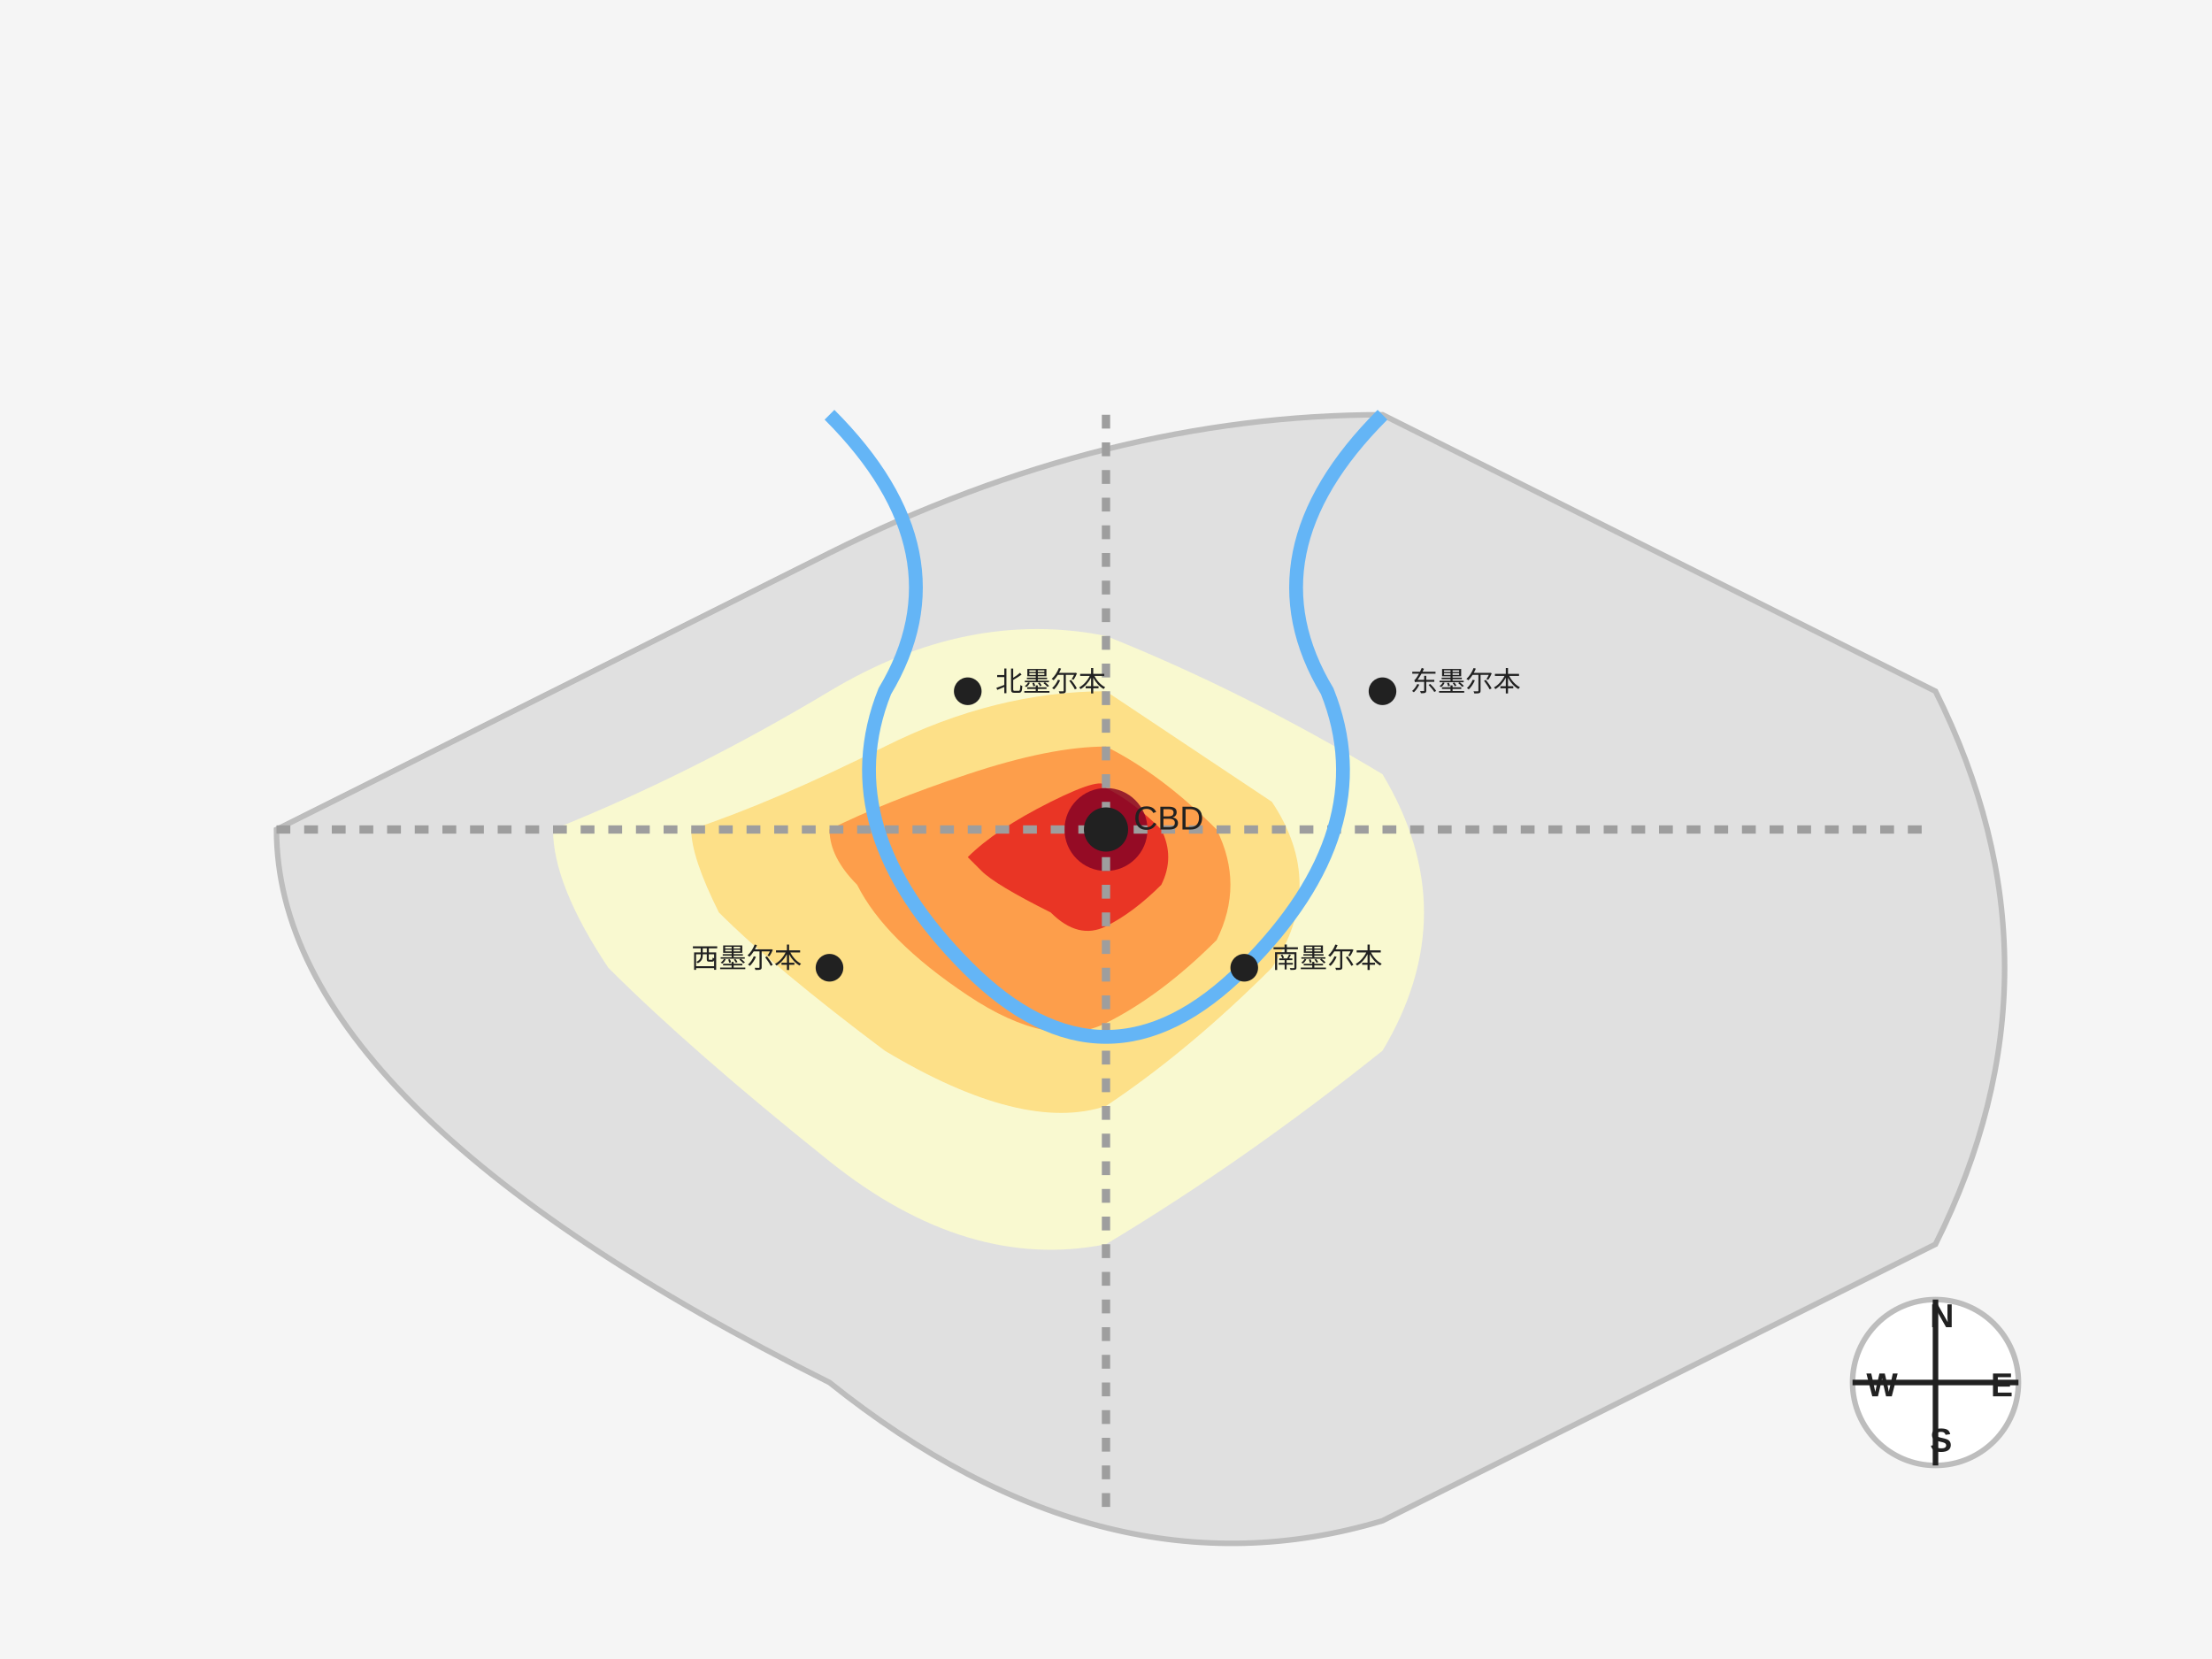
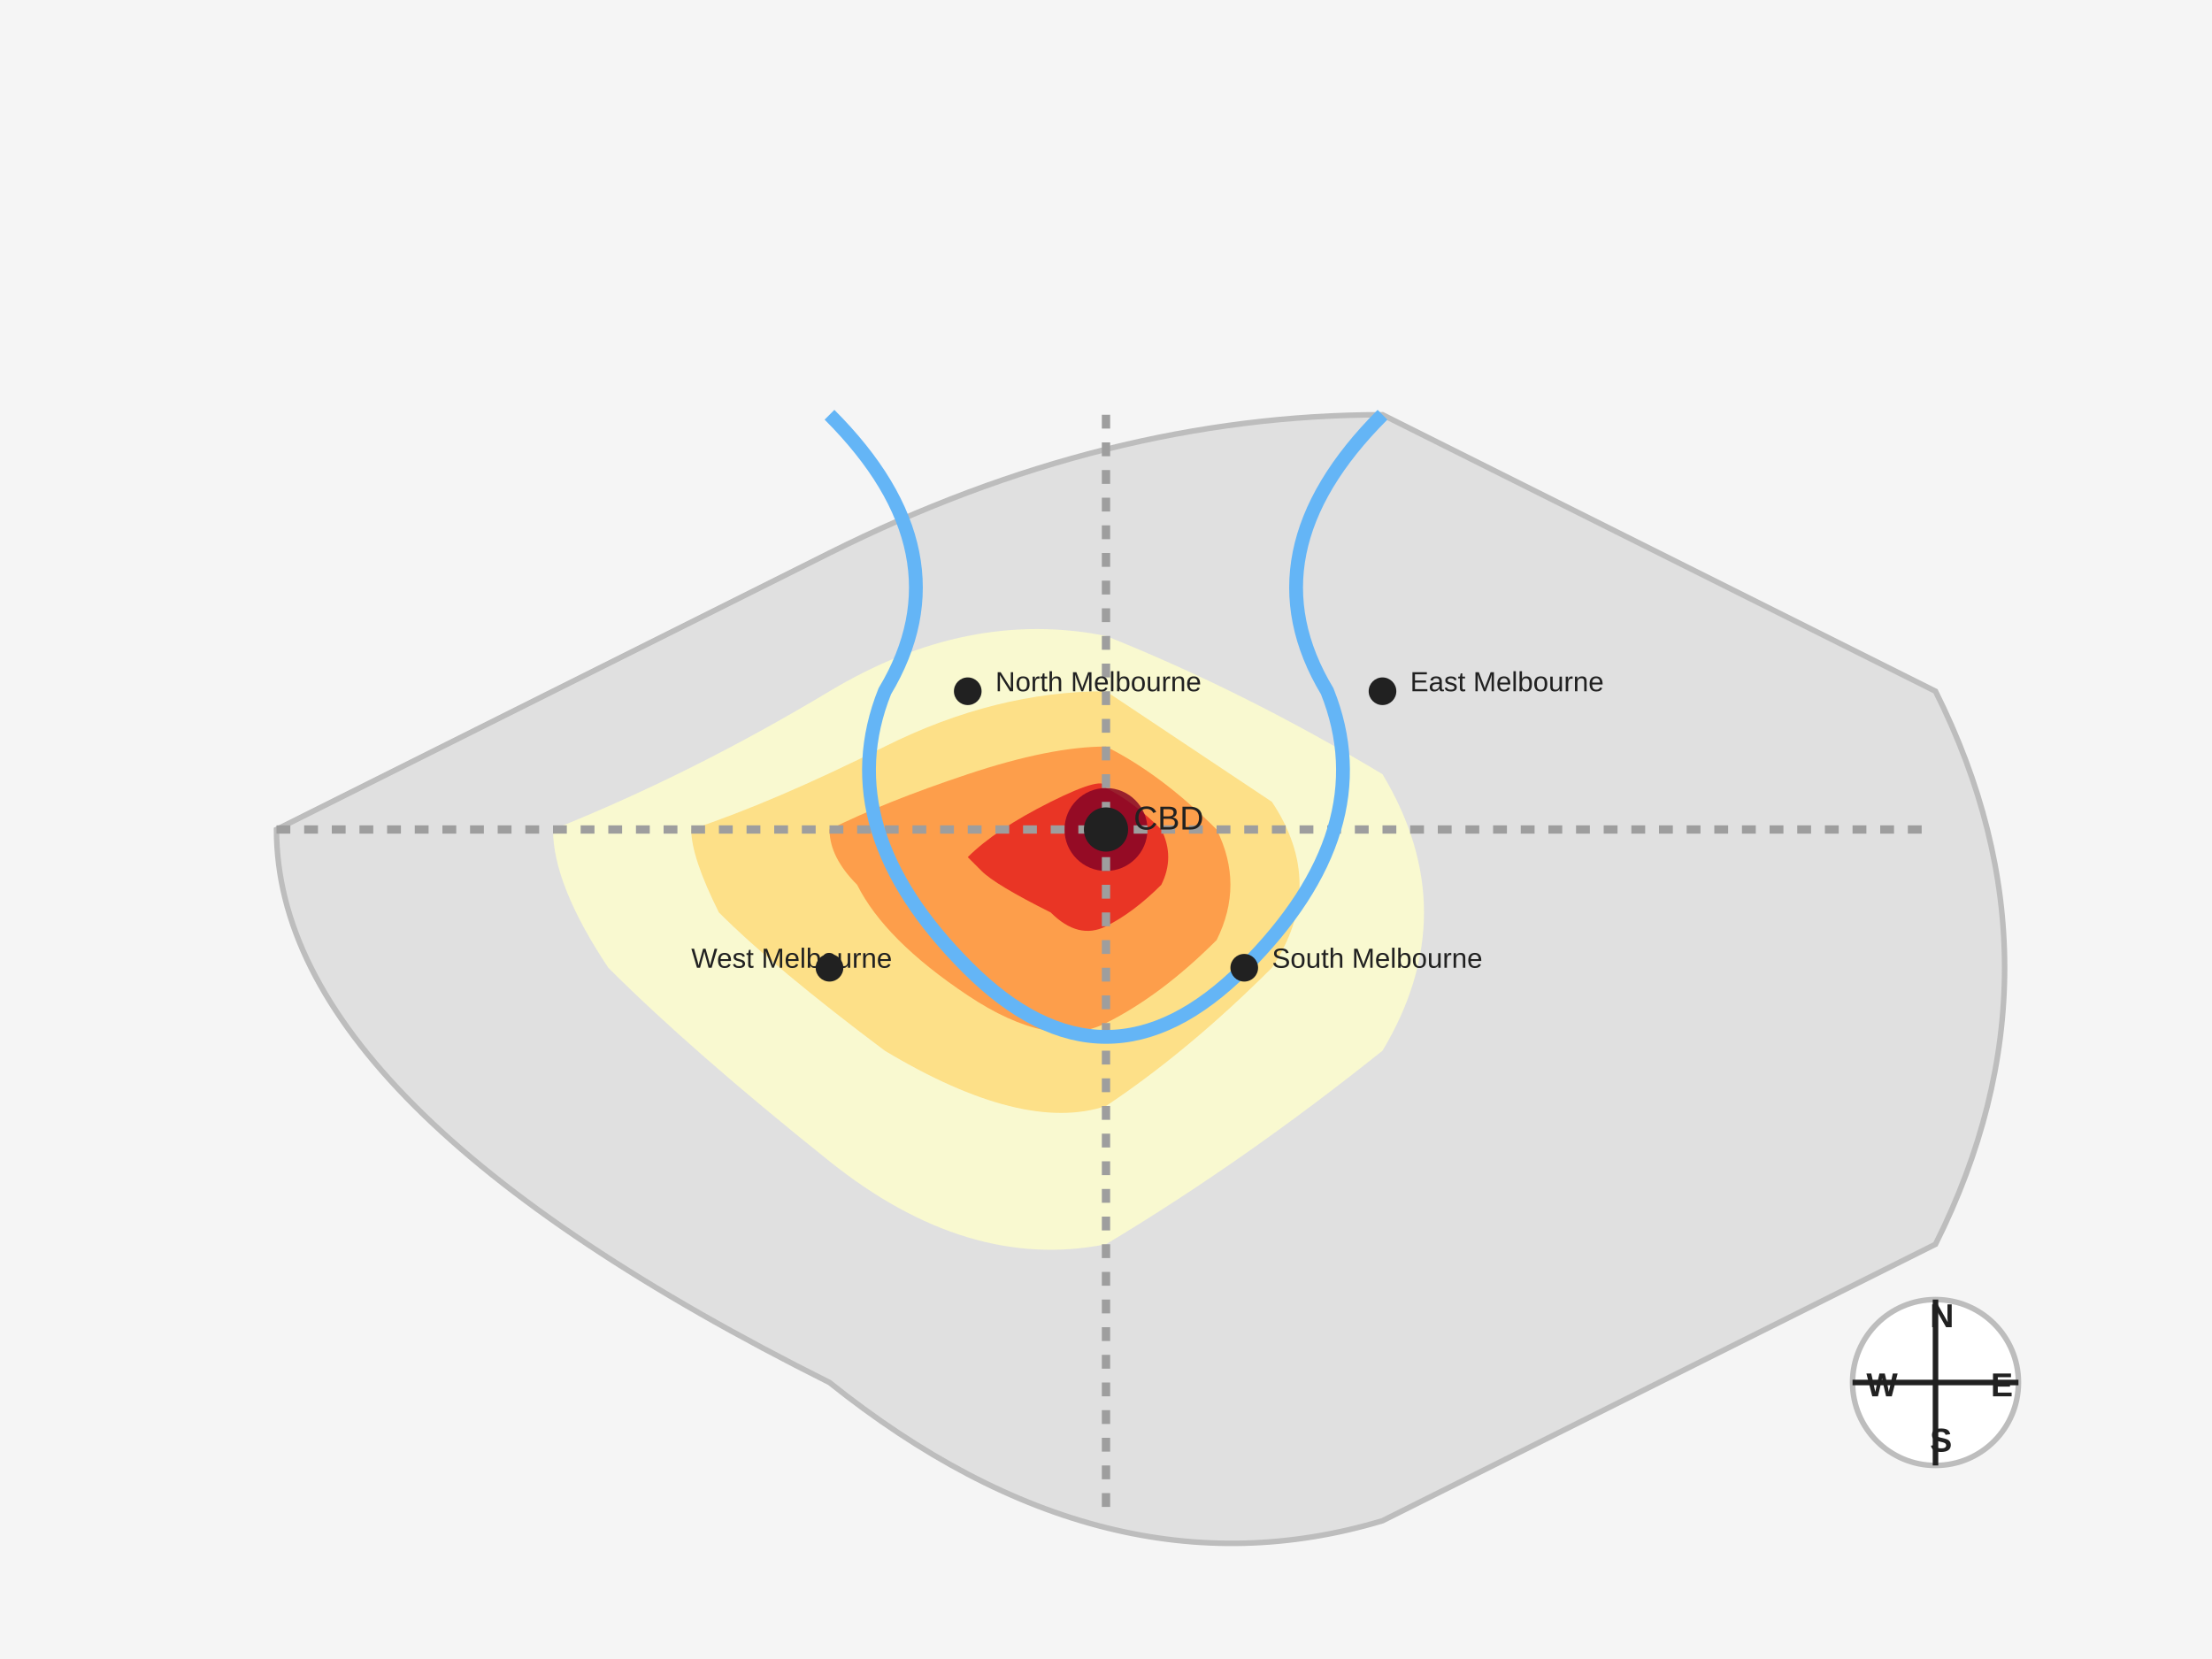
<svg xmlns="http://www.w3.org/2000/svg" viewBox="0 0 800 600" width="800" height="600">
  <rect width="800" height="600" fill="#f5f5f5" />
  <path d="M100,300 Q200,250 300,200 T500,150 Q600,200 700,250 Q750,350 700,450 Q600,500 500,550 Q400,580 300,500 Q200,450 150,400 Q100,350 100,300 Z" fill="#e0e0e0" stroke="#bdbdbd" stroke-width="2" />
  <path d="M200,300 Q250,280 300,250 T400,230 Q450,250 500,280 Q530,330 500,380 Q450,420 400,450 Q350,460 300,420 Q250,380 220,350 Q200,320 200,300 Z" fill="#ffffcc" opacity="0.8" />
  <path d="M250,300 Q280,290 320,270 T400,250 Q430,270 460,290 Q480,320 460,350 Q430,380 400,400 Q370,410 320,380 Q280,350 260,330 Q250,310 250,300 Z" fill="#fed976" opacity="0.8" />
  <path d="M300,300 Q320,290 350,280 T400,270 Q420,280 440,300 Q450,320 440,340 Q420,360 400,370 Q380,380 350,360 Q320,340 310,320 Q300,310 300,300 Z" fill="#fd8d3c" opacity="0.8" />
  <path d="M350,310 Q360,300 380,290 T400,285 Q410,290 420,300 Q425,310 420,320 Q410,330 400,335 Q390,340 380,330 Q360,320 355,315 Q350,310 350,310 Z" fill="#e31a1c" opacity="0.8" />
  <circle cx="400" cy="300" r="15" fill="#800026" opacity="0.8" />
  <line x1="100" y1="300" x2="700" y2="300" stroke="#9e9e9e" stroke-width="3" stroke-dasharray="5,5" />
  <line x1="400" y1="150" x2="400" y2="550" stroke="#9e9e9e" stroke-width="3" stroke-dasharray="5,5" />
  <path d="M300,150 Q350,200 320,250 Q300,300 350,350 Q400,400 450,350 Q500,300 480,250 Q450,200 500,150" fill="none" stroke="#64b5f6" stroke-width="5" />
  <circle cx="400" cy="300" r="8" fill="#212121" />
  <text x="410" y="300" font-family="Arial" font-size="12" fill="#212121">CBD</text>
  <circle cx="350" cy="250" r="5" fill="#212121" />
-   <text x="360" y="250" font-family="Arial" font-size="10" fill="#212121">北墨尔本</text>
+   <text x="360" y="250" font-family="Arial" font-size="10" fill="#212121">North Melbourne</text>
  <circle cx="450" cy="350" r="5" fill="#212121" />
-   <text x="460" y="350" font-family="Arial" font-size="10" fill="#212121">南墨尔本</text>
+   <text x="460" y="350" font-family="Arial" font-size="10" fill="#212121">South Melbourne</text>
  <circle cx="300" cy="350" r="5" fill="#212121" />
-   <text x="250" y="350" font-family="Arial" font-size="10" fill="#212121">西墨尔本</text>
+   <text x="250" y="350" font-family="Arial" font-size="10" fill="#212121">West Melbourne</text>
  <circle cx="500" cy="250" r="5" fill="#212121" />
-   <text x="510" y="250" font-family="Arial" font-size="10" fill="#212121">东墨尔本</text>
+   <text x="510" y="250" font-family="Arial" font-size="10" fill="#212121">East Melbourne</text>
  <circle cx="700" cy="500" r="30" fill="white" stroke="#bdbdbd" stroke-width="2" />
  <line x1="700" y1="470" x2="700" y2="530" stroke="#212121" stroke-width="2" />
  <line x1="670" y1="500" x2="730" y2="500" stroke="#212121" stroke-width="2" />
  <text x="698" y="480" font-family="Arial" font-size="12" font-weight="bold" fill="#212121">N</text>
  <text x="698" y="525" font-family="Arial" font-size="12" font-weight="bold" fill="#212121">S</text>
  <text x="675" y="505" font-family="Arial" font-size="12" font-weight="bold" fill="#212121">W</text>
  <text x="720" y="505" font-family="Arial" font-size="12" font-weight="bold" fill="#212121">E</text>
</svg>
